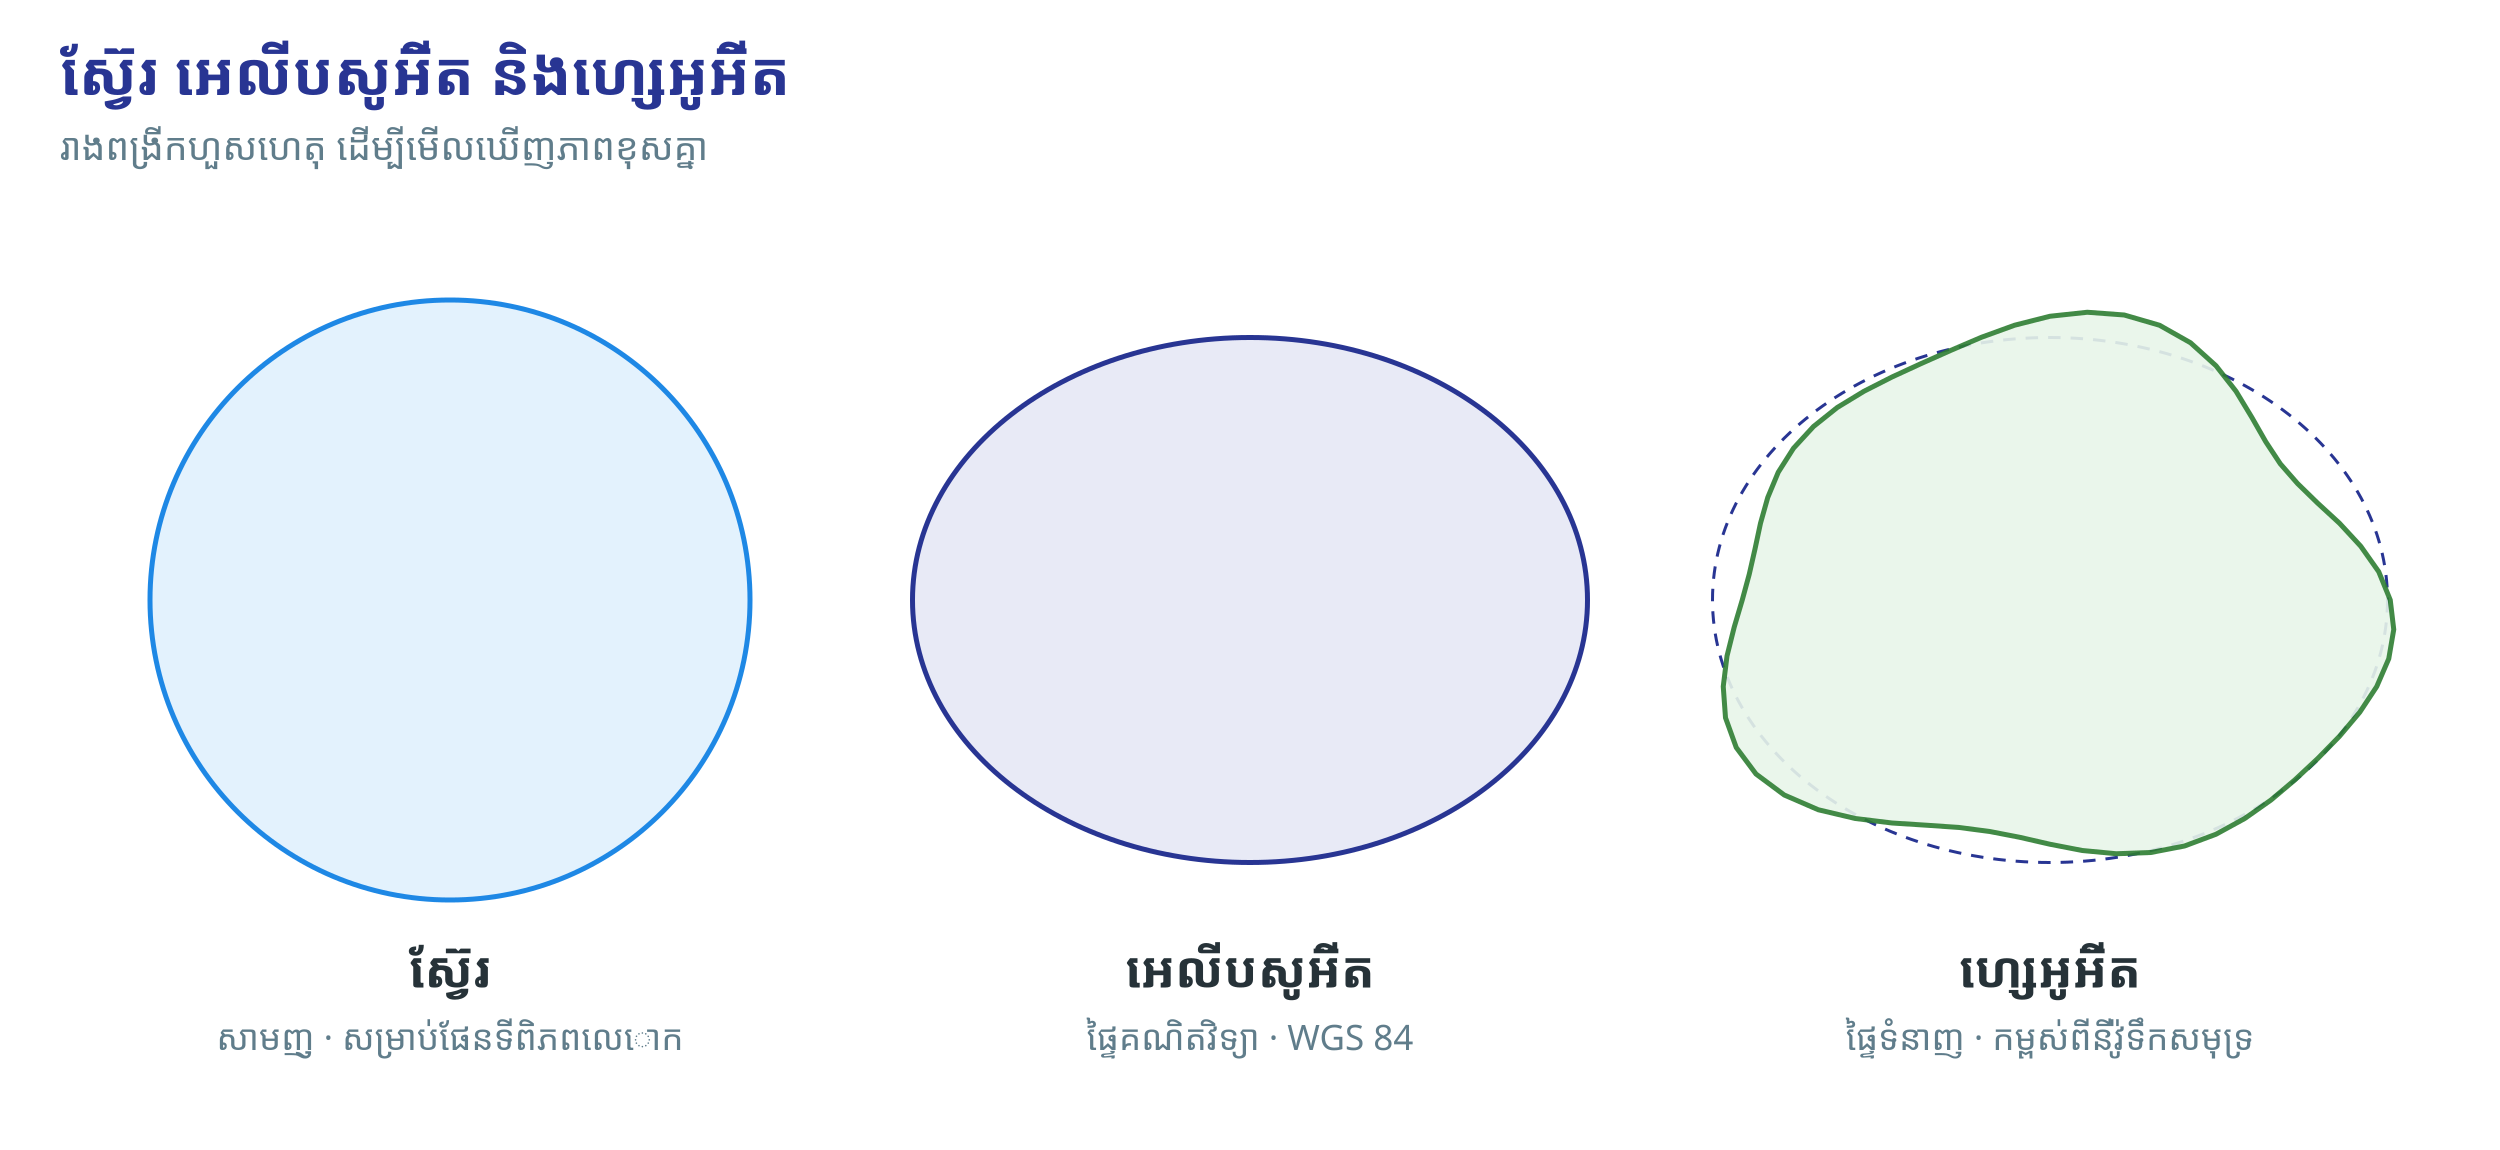
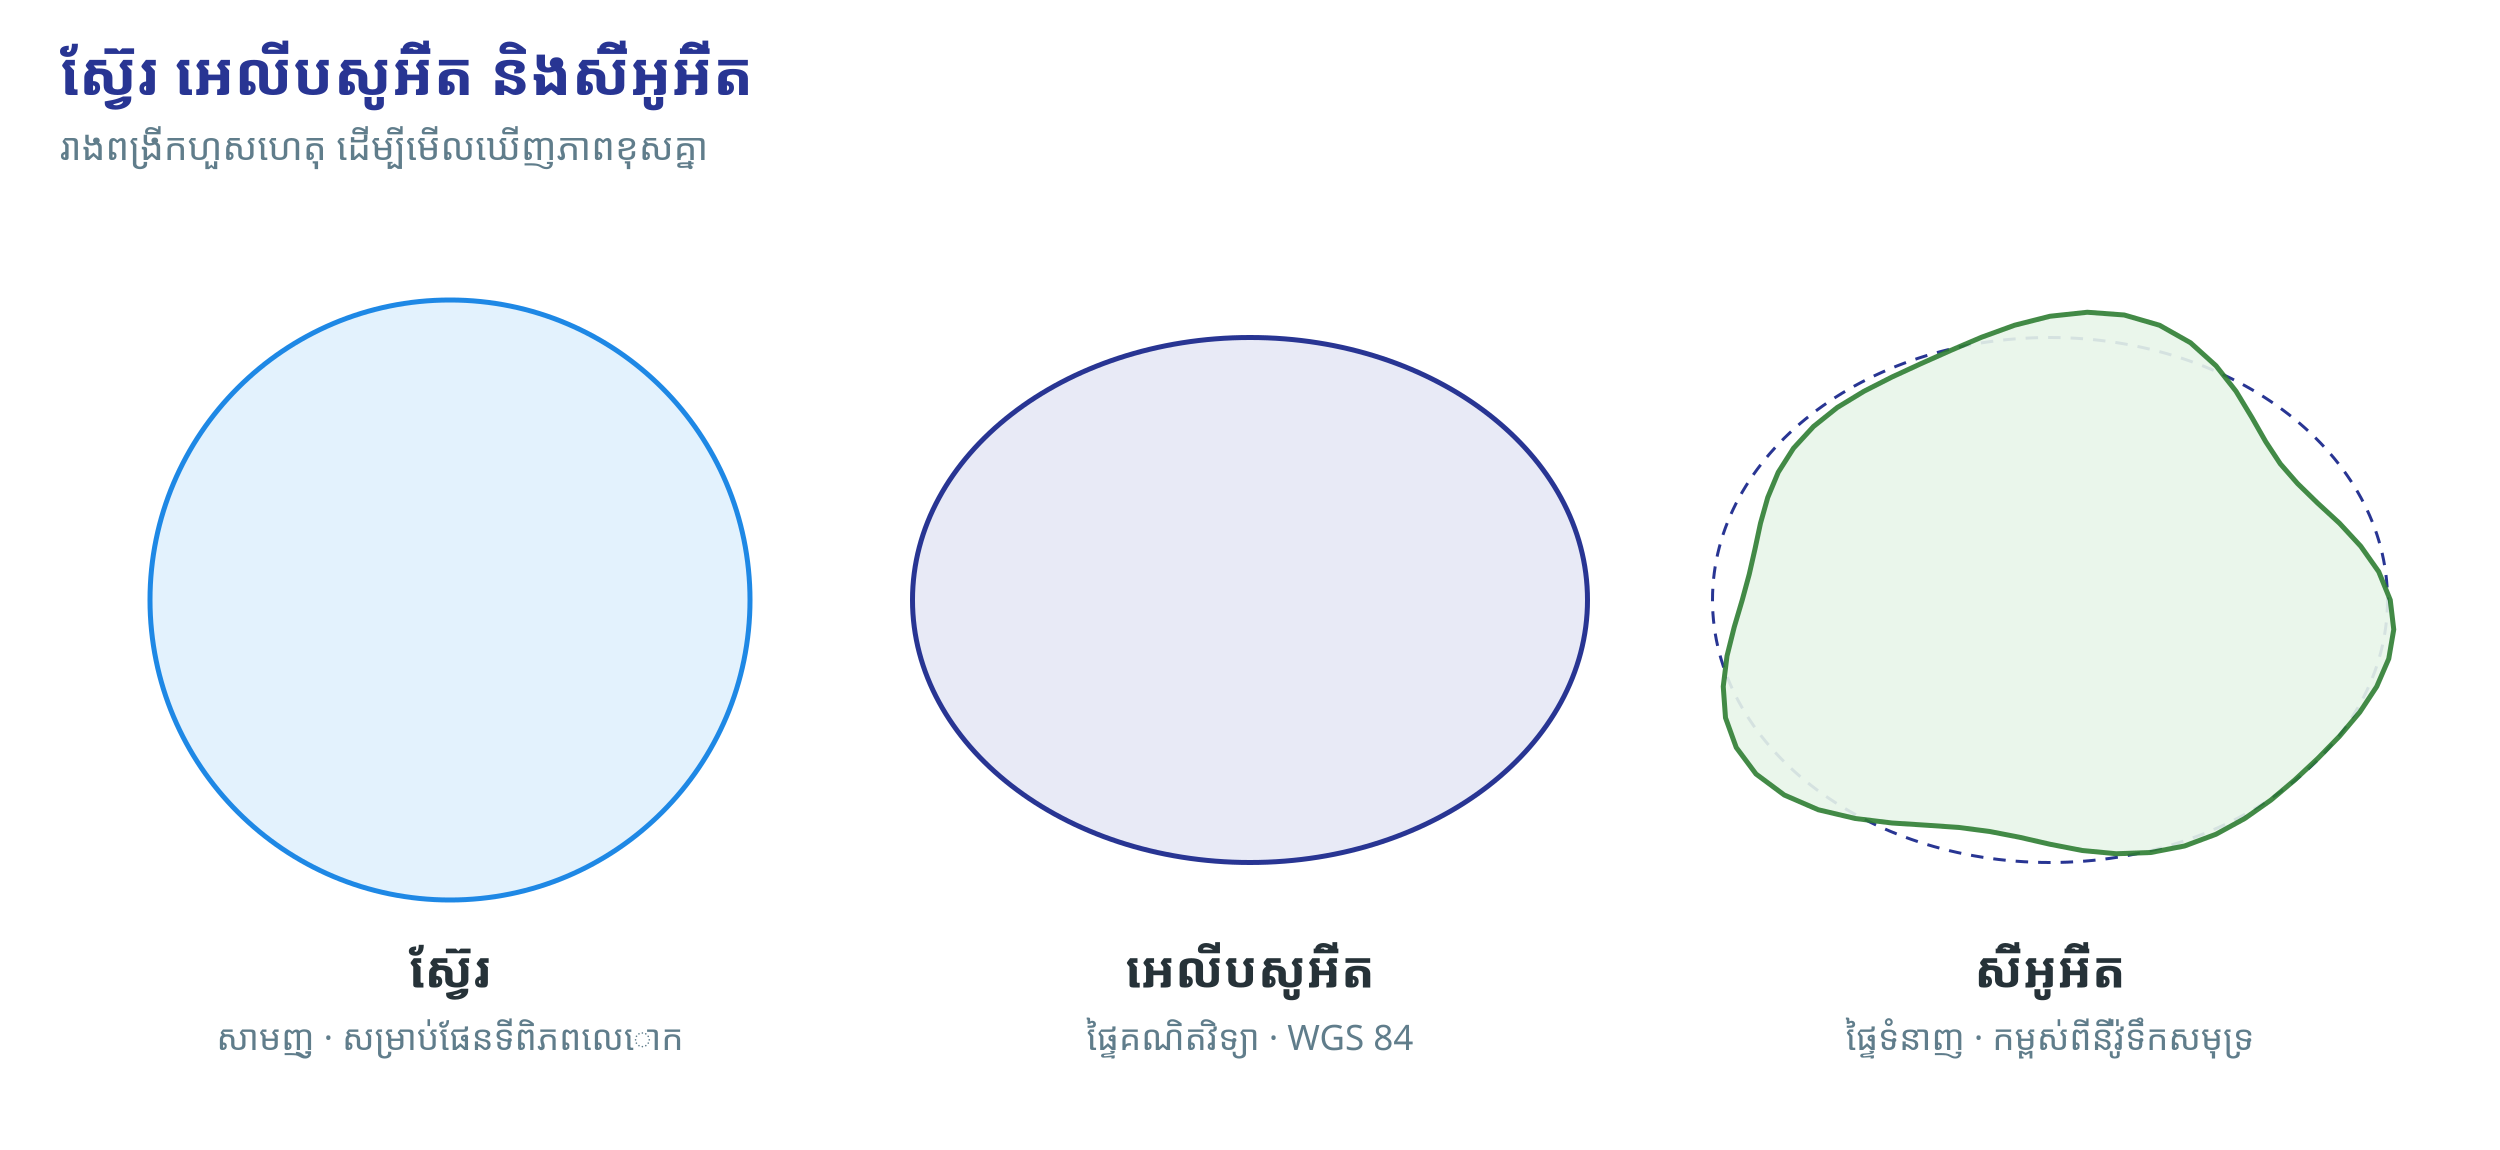
<svg xmlns="http://www.w3.org/2000/svg" viewBox="0 0 1000 460" font-family="Battambang, Siemreap, sans-serif">
  <rect width="1000" height="460" fill="#ffffff" />
-   <text x="24.0" y="38.0" font-size="24" fill="#283593" text-anchor="start" font-weight="bold" class="ftitle">ស្វ៊ែរ អេលីបសូអ៊ីត និងហ្សេអូអ៊ីត</text>
+   <text x="24.0" y="38.0" font-size="24" fill="#283593" text-anchor="start" font-weight="bold" class="ftitle">ស្វ៊ែរ អេលីបសូអ៊ីត និងស៊ីអូអ៊ីត</text>
  <text x="24.0" y="64.0" font-size="15" fill="#607d8b" text-anchor="start" font-weight="normal" class="fsub">រាងពង្រីកហួសហេតុ ដើម្បីមើលឃើញភាពខុសគ្នា</text>
  <circle cx="180.0" cy="240.0" r="120.00" fill="#e3f2fd" stroke="#1e88e5" stroke-width="2" opacity="1" />
  <text x="180.0" y="395.0" font-size="20" fill="#263238" text-anchor="middle" font-weight="bold">ស្វ៊ែរ</text>
  <text x="180.0" y="420.0" font-size="14" fill="#607d8b" text-anchor="middle" font-weight="normal">សាមញ្ញ · សម្រាប់ផែនទីពិភពលោក</text>
  <ellipse cx="500" cy="240" rx="135" ry="105" fill="#e8eaf6" stroke="#283593" stroke-width="2" />
  <text x="500.0" y="395.0" font-size="20" fill="#263238" text-anchor="middle" font-weight="bold">អេលីបសូអ៊ីត</text>
  <text x="500.0" y="420.0" font-size="14" fill="#607d8b" text-anchor="middle" font-weight="normal">ផ្ទៃគណិតវិទ្យា · WGS 84</text>
  <ellipse cx="820" cy="240" rx="135" ry="105" fill="none" stroke="#283593" stroke-width="1.2" stroke-dasharray="5 4" />
  <path d="M956.1 240.0 L957.5 251.8 L955.5 263.5 L950.7 274.6 L943.9 284.9 L935.8 294.5 L927.1 303.4 L918.0 311.9 L908.4 320.0 L897.9 327.4 L886.4 333.7 L873.8 338.4 L860.3 341.0 L846.5 341.5 L832.9 340.2 L820.0 337.7 L807.8 334.9 L795.9 332.6 L783.7 331.0 L770.8 330.1 L756.8 329.2 L742.1 327.4 L727.3 323.9 L713.7 318.0 L702.4 309.6 L694.5 299.0 L690.2 287.1 L689.3 274.6 L690.8 262.4 L693.7 250.8 L696.9 240.0 L699.7 229.7 L702.0 219.6 L704.2 209.3 L707.1 199.0 L711.3 188.9 L717.4 179.3 L725.4 170.6 L734.9 163.0 L745.6 156.5 L756.8 150.8 L768.3 145.5 L780.2 140.2 L792.6 134.9 L805.8 130.1 L820.0 126.5 L834.9 124.9 L849.7 126.0 L863.8 130.1 L876.2 137.1 L886.4 146.3 L894.4 156.5 L900.7 166.9 L906.3 176.7 L912.1 185.5 L919.0 193.4 L927.0 201.2 L935.8 209.3 L944.3 218.5 L951.5 228.7 L956.1 240.0Z" fill="#e8f5e9" stroke="#2e7d32" stroke-width="2" opacity="0.9" />
-   <text x="820.0" y="395.0" font-size="20" fill="#263238" text-anchor="middle" font-weight="bold">ហ្សេអូអ៊ីត</text>
+   <text x="820.0" y="395.0" font-size="20" fill="#263238" text-anchor="middle" font-weight="bold">ស៊ីអូអ៊ីត</text>
  <text x="820.0" y="420.0" font-size="14" fill="#607d8b" text-anchor="middle" font-weight="normal">ផ្ទៃទំនាញ · កម្ពស់ពីនីវ៉ូទឹកសមុទ្រ</text>
</svg>
